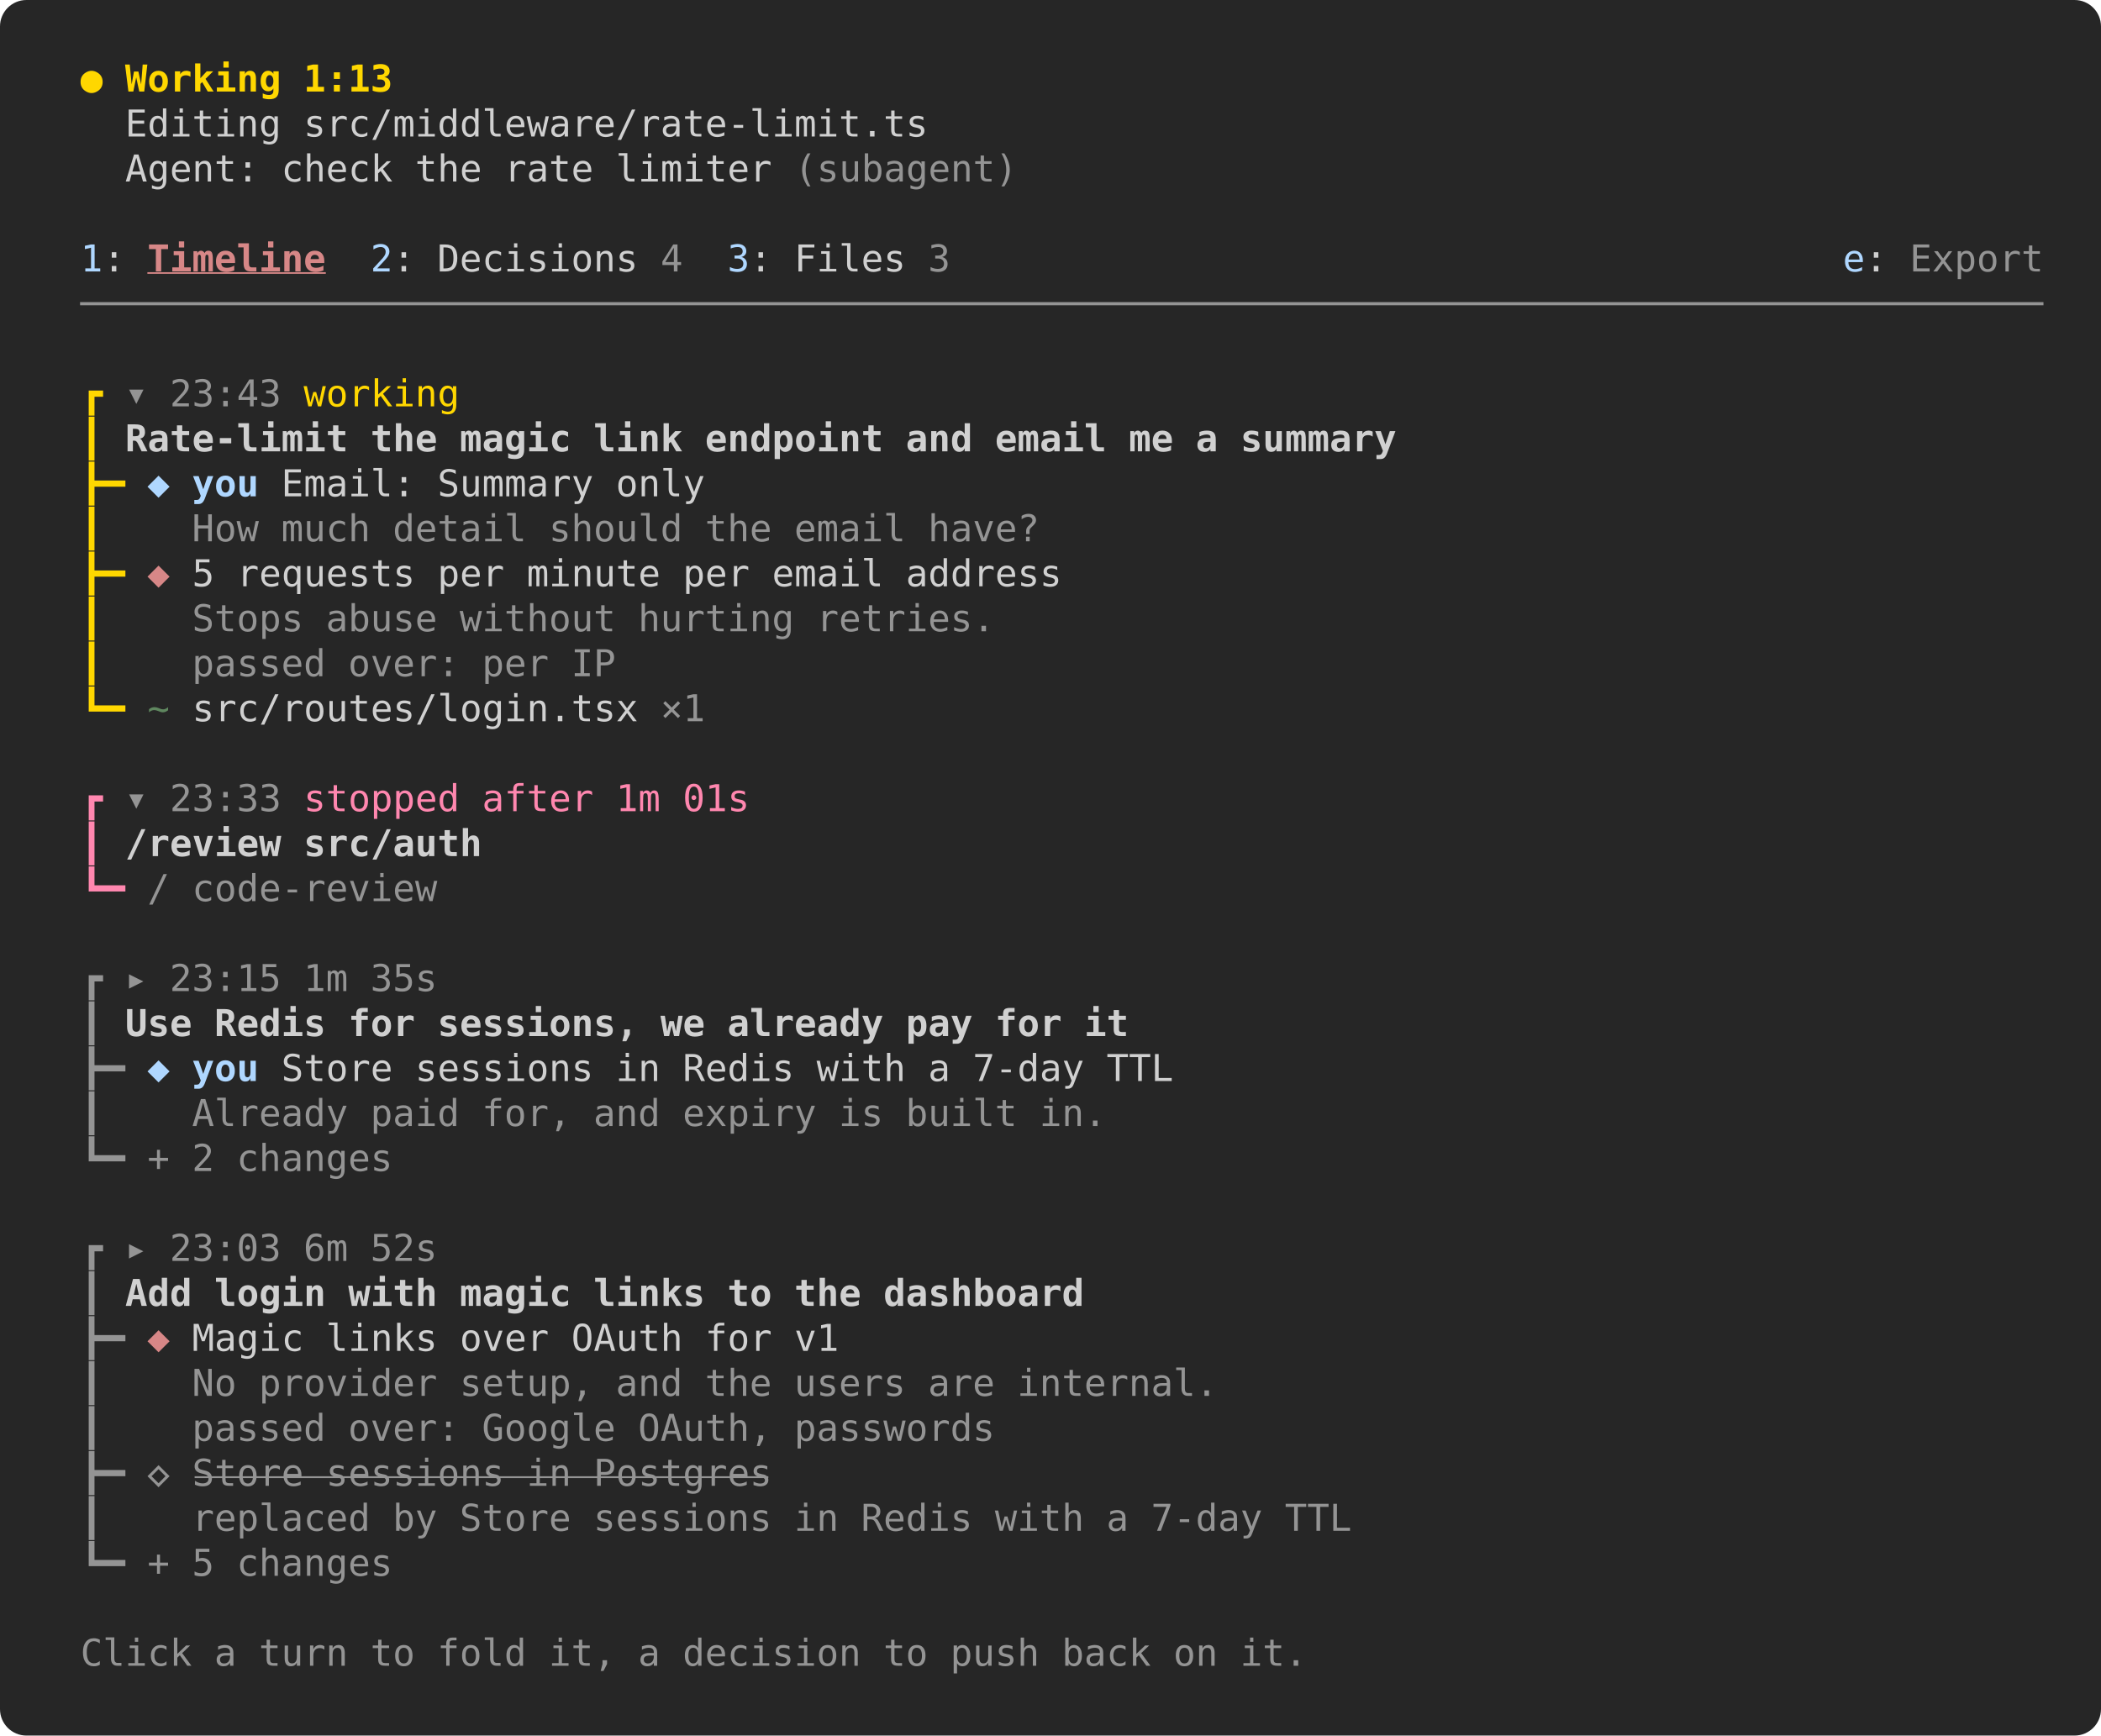
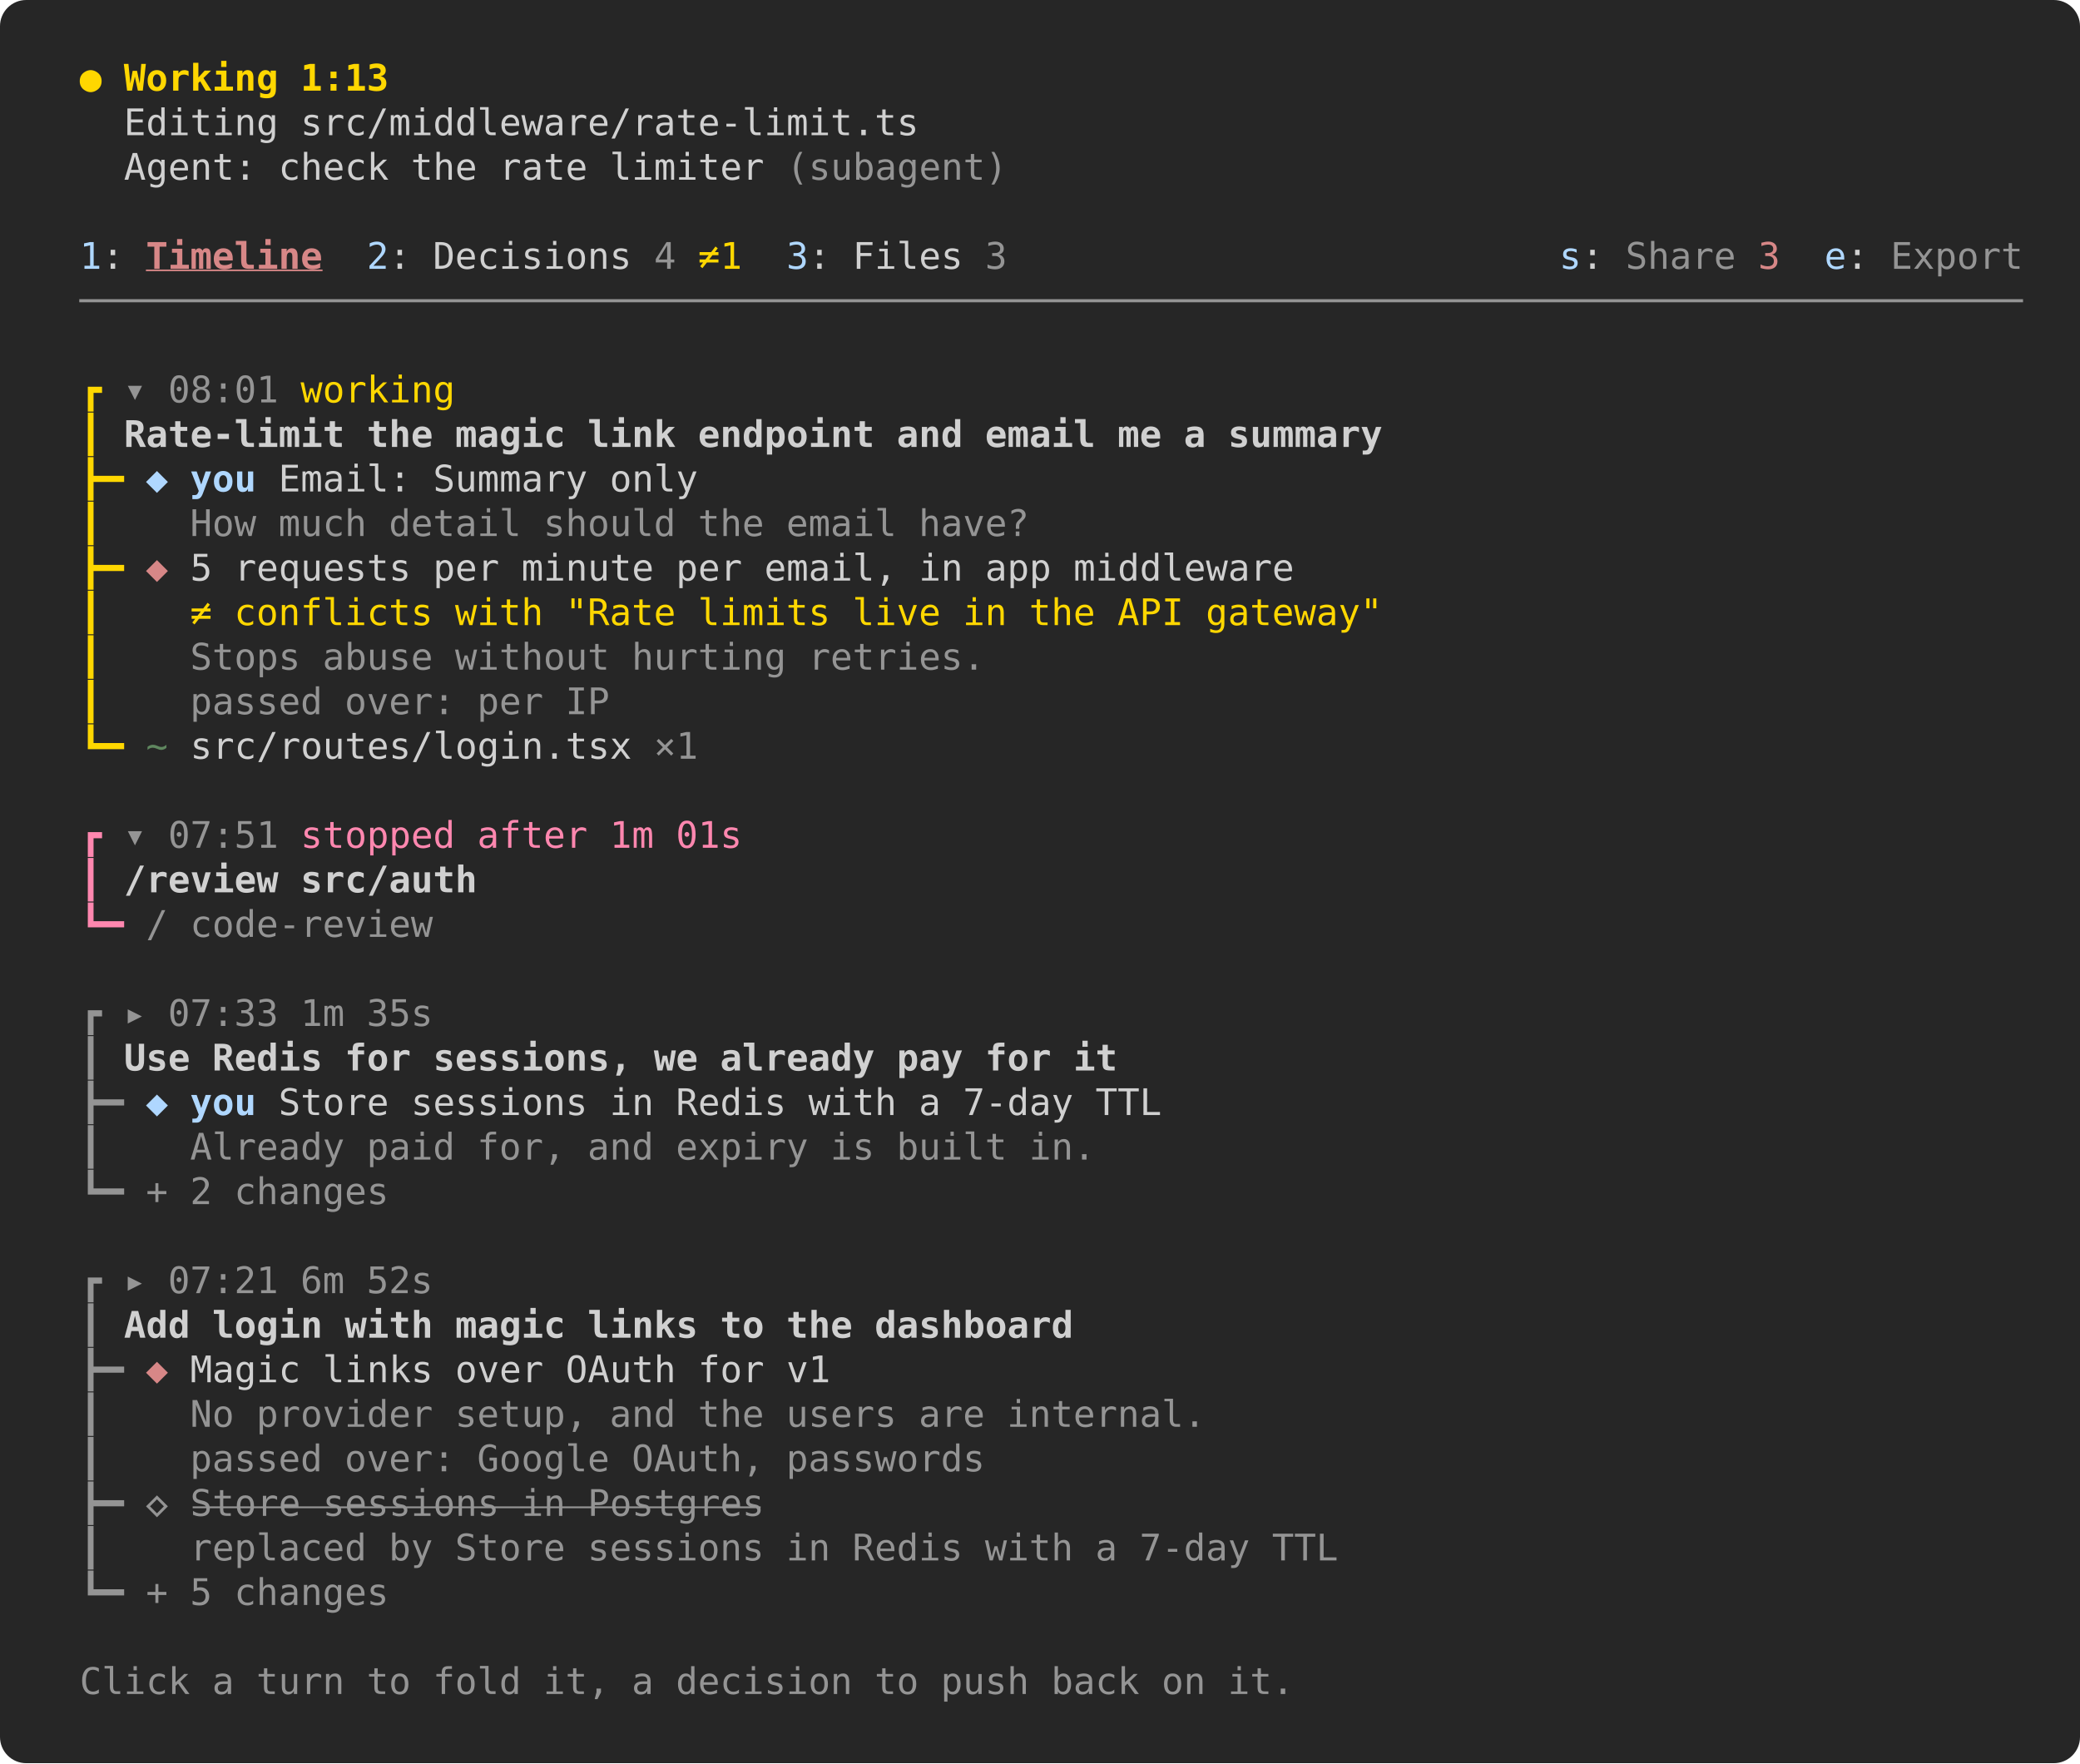
- <svg xmlns="http://www.w3.org/2000/svg" width="794" height="656" viewBox="0 0 794 656">
-   <rect width="794" height="656" rx="10" fill="#262626" />
+ <svg xmlns="http://www.w3.org/2000/svg" width="794" height="673" viewBox="0 0 794 673">
+   <rect width="794" height="673" rx="10" fill="#262626" />
  <g font-family="ui-monospace, SFMono-Regular, Menlo, Consolas, 'DejaVu Sans Mono', 'Liberation Mono', monospace" font-size="14">
    <text x="30.4" y="34.6" fill="#ffd700" font-weight="700" xml:space="preserve">● Working 1:13</text>
    <text x="22.0" y="51.6" fill="#d0d0d0" xml:space="preserve">   Editing src/middleware/rate-limit.ts</text>
    <text x="22.0" y="68.6" fill="#d0d0d0" xml:space="preserve">   Agent: check the rate limiter</text>
    <text x="291.8" y="68.6" fill="#949494" xml:space="preserve"> (subagent)</text>
    <text x="30.4" y="102.6" fill="#afd7ff" xml:space="preserve">1</text>
    <text x="38.9" y="102.6" fill="#d0d0d0" xml:space="preserve">: </text>
    <text x="55.7" y="102.6" fill="#d78787" font-weight="700" text-decoration="underline" xml:space="preserve">Timeline</text>
    <text x="140.0" y="102.6" fill="#afd7ff" xml:space="preserve">2</text>
    <text x="148.4" y="102.6" fill="#d0d0d0" xml:space="preserve">: Decisions</text>
    <text x="241.2" y="102.6" fill="#949494" xml:space="preserve"> 4</text>
-     <text x="274.9" y="102.6" fill="#afd7ff" xml:space="preserve">3</text>
-     <text x="283.3" y="102.6" fill="#d0d0d0" xml:space="preserve">: Files</text>
-     <text x="342.3" y="102.6" fill="#949494" xml:space="preserve"> 3</text>
+     <text x="258.0" y="102.6" fill="#ffd700" xml:space="preserve"> ≠1</text>
+     <text x="300.2" y="102.6" fill="#afd7ff" xml:space="preserve">3</text>
+     <text x="308.6" y="102.6" fill="#d0d0d0" xml:space="preserve">: Files</text>
+     <text x="367.6" y="102.6" fill="#949494" xml:space="preserve"> 3</text>
+     <text x="595.2" y="102.6" fill="#afd7ff" xml:space="preserve">s</text>
+     <text x="603.7" y="102.6" fill="#d0d0d0" xml:space="preserve">: </text>
+     <text x="620.5" y="102.6" fill="#949494" xml:space="preserve">Share</text>
+     <text x="662.7" y="102.6" fill="#d78787" xml:space="preserve"> 3</text>
    <text x="696.4" y="102.6" fill="#afd7ff" xml:space="preserve">e</text>
    <text x="704.8" y="102.6" fill="#d0d0d0" xml:space="preserve">: </text>
    <text x="721.7" y="102.6" fill="#949494" xml:space="preserve">Export</text>
    <text x="30.4" y="119.6" fill="#949494" xml:space="preserve">────────────────────────────────────────────────────────────────────────────────────────</text>
    <text x="30.4" y="153.6" fill="#ffd700" xml:space="preserve">┏ </text>
-     <text x="47.3" y="153.6" fill="#949494" xml:space="preserve">▾ 23:43</text>
+     <text x="47.3" y="153.6" fill="#949494" xml:space="preserve">▾ 08:01</text>
    <text x="106.3" y="153.6" fill="#ffd700" xml:space="preserve"> working</text>
    <text x="30.4" y="170.6" fill="#ffd700" xml:space="preserve">┃ </text>
    <text x="47.3" y="170.6" fill="#d0d0d0" font-weight="700" xml:space="preserve">Rate-limit the magic link endpoint and email me a summary</text>
    <text x="30.4" y="187.6" fill="#ffd700" xml:space="preserve">┣━ </text>
    <text x="55.7" y="187.6" fill="#afd7ff" font-weight="700" xml:space="preserve">◆ you </text>
    <text x="106.3" y="187.6" fill="#d0d0d0" xml:space="preserve">Email: Summary only</text>
    <text x="30.4" y="204.6" fill="#ffd700" xml:space="preserve">┃  </text>
    <text x="55.7" y="204.6" fill="#949494" xml:space="preserve">  How much detail should the email have?</text>
    <text x="30.4" y="221.6" fill="#ffd700" xml:space="preserve">┣━ </text>
    <text x="55.7" y="221.6" fill="#d78787" font-weight="700" xml:space="preserve">◆ </text>
-     <text x="72.6" y="221.6" fill="#d0d0d0" xml:space="preserve">5 requests per minute per email address</text>
-     <text x="30.4" y="238.6" fill="#ffd700" xml:space="preserve">┃  </text>
-     <text x="55.7" y="238.6" fill="#949494" xml:space="preserve">  Stops abuse without hurting retries.</text>
+     <text x="72.6" y="221.6" fill="#d0d0d0" xml:space="preserve">5 requests per minute per email, in app middleware</text>
+     <text x="30.4" y="238.6" fill="#ffd700" xml:space="preserve">┃    ≠ conflicts with "Rate limits live in the API gateway"</text>
    <text x="30.4" y="255.6" fill="#ffd700" xml:space="preserve">┃  </text>
-     <text x="55.7" y="255.6" fill="#949494" xml:space="preserve">  passed over: per IP</text>
-     <text x="30.4" y="272.6" fill="#ffd700" xml:space="preserve">┗━ </text>
-     <text x="55.7" y="272.6" fill="#5f875f" xml:space="preserve">~ </text>
-     <text x="72.6" y="272.6" fill="#d0d0d0" xml:space="preserve">src/routes/login.tsx</text>
-     <text x="241.2" y="272.6" fill="#949494" xml:space="preserve"> ×1</text>
-     <text x="30.4" y="306.6" fill="#ff87af" xml:space="preserve">┏ </text>
-     <text x="47.3" y="306.6" fill="#949494" xml:space="preserve">▾ 23:33</text>
-     <text x="106.3" y="306.6" fill="#ff87af" xml:space="preserve"> stopped after 1m 01s</text>
-     <text x="30.4" y="323.6" fill="#ff87af" xml:space="preserve">┃ </text>
-     <text x="47.3" y="323.6" fill="#d0d0d0" font-weight="700" xml:space="preserve">/review src/auth</text>
-     <text x="30.4" y="340.6" fill="#ff87af" xml:space="preserve">┗━ </text>
-     <text x="55.7" y="340.6" fill="#949494" xml:space="preserve">/ code-review</text>
-     <text x="30.4" y="374.6" fill="#949494" xml:space="preserve">┏ ▸ 23:15 1m 35s</text>
-     <text x="30.4" y="391.6" fill="#949494" xml:space="preserve">┃ </text>
-     <text x="47.3" y="391.6" fill="#d0d0d0" font-weight="700" xml:space="preserve">Use Redis for sessions, we already pay for it</text>
-     <text x="30.4" y="408.6" fill="#949494" xml:space="preserve">┣━ </text>
-     <text x="55.7" y="408.6" fill="#afd7ff" font-weight="700" xml:space="preserve">◆ you </text>
-     <text x="106.3" y="408.6" fill="#d0d0d0" xml:space="preserve">Store sessions in Redis with a 7-day TTL</text>
-     <text x="30.4" y="425.6" fill="#949494" xml:space="preserve">┃    Already paid for, and expiry is built in.</text>
-     <text x="30.4" y="442.6" fill="#949494" xml:space="preserve">┗━ + 2 changes</text>
-     <text x="30.4" y="476.6" fill="#949494" xml:space="preserve">┏ ▸ 23:03 6m 52s</text>
-     <text x="30.4" y="493.6" fill="#949494" xml:space="preserve">┃ </text>
-     <text x="47.3" y="493.6" fill="#d0d0d0" font-weight="700" xml:space="preserve">Add login with magic links to the dashboard</text>
-     <text x="30.4" y="510.6" fill="#949494" xml:space="preserve">┣━ </text>
-     <text x="55.7" y="510.6" fill="#d78787" font-weight="700" xml:space="preserve">◆ </text>
-     <text x="72.6" y="510.6" fill="#d0d0d0" xml:space="preserve">Magic links over OAuth for v1</text>
-     <text x="30.4" y="527.6" fill="#949494" xml:space="preserve">┃    No provider setup, and the users are internal.</text>
-     <text x="30.4" y="544.6" fill="#949494" xml:space="preserve">┃    passed over: Google OAuth, passwords</text>
-     <text x="30.4" y="561.6" fill="#949494" xml:space="preserve">┣━ </text>
-     <text x="55.7" y="561.6" fill="#949494" font-weight="700" xml:space="preserve">◇ </text>
-     <text x="72.6" y="561.6" fill="#949494" text-decoration="line-through" xml:space="preserve">Store sessions in Postgres</text>
-     <text x="30.4" y="578.6" fill="#949494" xml:space="preserve">┃    replaced by Store sessions in Redis with a 7-day TTL</text>
-     <text x="30.4" y="595.6" fill="#949494" xml:space="preserve">┗━ + 5 changes</text>
-     <text x="30.4" y="629.6" fill="#949494" xml:space="preserve">Click a turn to fold it, a decision to push back on it.</text>
+     <text x="55.7" y="255.6" fill="#949494" xml:space="preserve">  Stops abuse without hurting retries.</text>
+     <text x="30.4" y="272.6" fill="#ffd700" xml:space="preserve">┃  </text>
+     <text x="55.7" y="272.6" fill="#949494" xml:space="preserve">  passed over: per IP</text>
+     <text x="30.4" y="289.6" fill="#ffd700" xml:space="preserve">┗━ </text>
+     <text x="55.7" y="289.6" fill="#5f875f" xml:space="preserve">~ </text>
+     <text x="72.6" y="289.6" fill="#d0d0d0" xml:space="preserve">src/routes/login.tsx</text>
+     <text x="241.2" y="289.6" fill="#949494" xml:space="preserve"> ×1</text>
+     <text x="30.4" y="323.6" fill="#ff87af" xml:space="preserve">┏ </text>
+     <text x="47.3" y="323.6" fill="#949494" xml:space="preserve">▾ 07:51</text>
+     <text x="106.3" y="323.6" fill="#ff87af" xml:space="preserve"> stopped after 1m 01s</text>
+     <text x="30.4" y="340.6" fill="#ff87af" xml:space="preserve">┃ </text>
+     <text x="47.3" y="340.6" fill="#d0d0d0" font-weight="700" xml:space="preserve">/review src/auth</text>
+     <text x="30.4" y="357.6" fill="#ff87af" xml:space="preserve">┗━ </text>
+     <text x="55.7" y="357.6" fill="#949494" xml:space="preserve">/ code-review</text>
+     <text x="30.4" y="391.6" fill="#949494" xml:space="preserve">┏ ▸ 07:33 1m 35s</text>
+     <text x="30.4" y="408.6" fill="#949494" xml:space="preserve">┃ </text>
+     <text x="47.3" y="408.6" fill="#d0d0d0" font-weight="700" xml:space="preserve">Use Redis for sessions, we already pay for it</text>
+     <text x="30.4" y="425.6" fill="#949494" xml:space="preserve">┣━ </text>
+     <text x="55.7" y="425.6" fill="#afd7ff" font-weight="700" xml:space="preserve">◆ you </text>
+     <text x="106.3" y="425.6" fill="#d0d0d0" xml:space="preserve">Store sessions in Redis with a 7-day TTL</text>
+     <text x="30.4" y="442.6" fill="#949494" xml:space="preserve">┃    Already paid for, and expiry is built in.</text>
+     <text x="30.4" y="459.6" fill="#949494" xml:space="preserve">┗━ + 2 changes</text>
+     <text x="30.4" y="493.6" fill="#949494" xml:space="preserve">┏ ▸ 07:21 6m 52s</text>
+     <text x="30.4" y="510.6" fill="#949494" xml:space="preserve">┃ </text>
+     <text x="47.3" y="510.6" fill="#d0d0d0" font-weight="700" xml:space="preserve">Add login with magic links to the dashboard</text>
+     <text x="30.4" y="527.6" fill="#949494" xml:space="preserve">┣━ </text>
+     <text x="55.7" y="527.6" fill="#d78787" font-weight="700" xml:space="preserve">◆ </text>
+     <text x="72.6" y="527.6" fill="#d0d0d0" xml:space="preserve">Magic links over OAuth for v1</text>
+     <text x="30.4" y="544.6" fill="#949494" xml:space="preserve">┃    No provider setup, and the users are internal.</text>
+     <text x="30.4" y="561.6" fill="#949494" xml:space="preserve">┃    passed over: Google OAuth, passwords</text>
+     <text x="30.4" y="578.6" fill="#949494" xml:space="preserve">┣━ </text>
+     <text x="55.7" y="578.6" fill="#949494" font-weight="700" xml:space="preserve">◇ </text>
+     <text x="72.6" y="578.6" fill="#949494" text-decoration="line-through" xml:space="preserve">Store sessions in Postgres</text>
+     <text x="30.4" y="595.6" fill="#949494" xml:space="preserve">┃    replaced by Store sessions in Redis with a 7-day TTL</text>
+     <text x="30.4" y="612.6" fill="#949494" xml:space="preserve">┗━ + 5 changes</text>
+     <text x="30.4" y="646.6" fill="#949494" xml:space="preserve">Click a turn to fold it, a decision to push back on it.</text>
  </g>
</svg>
